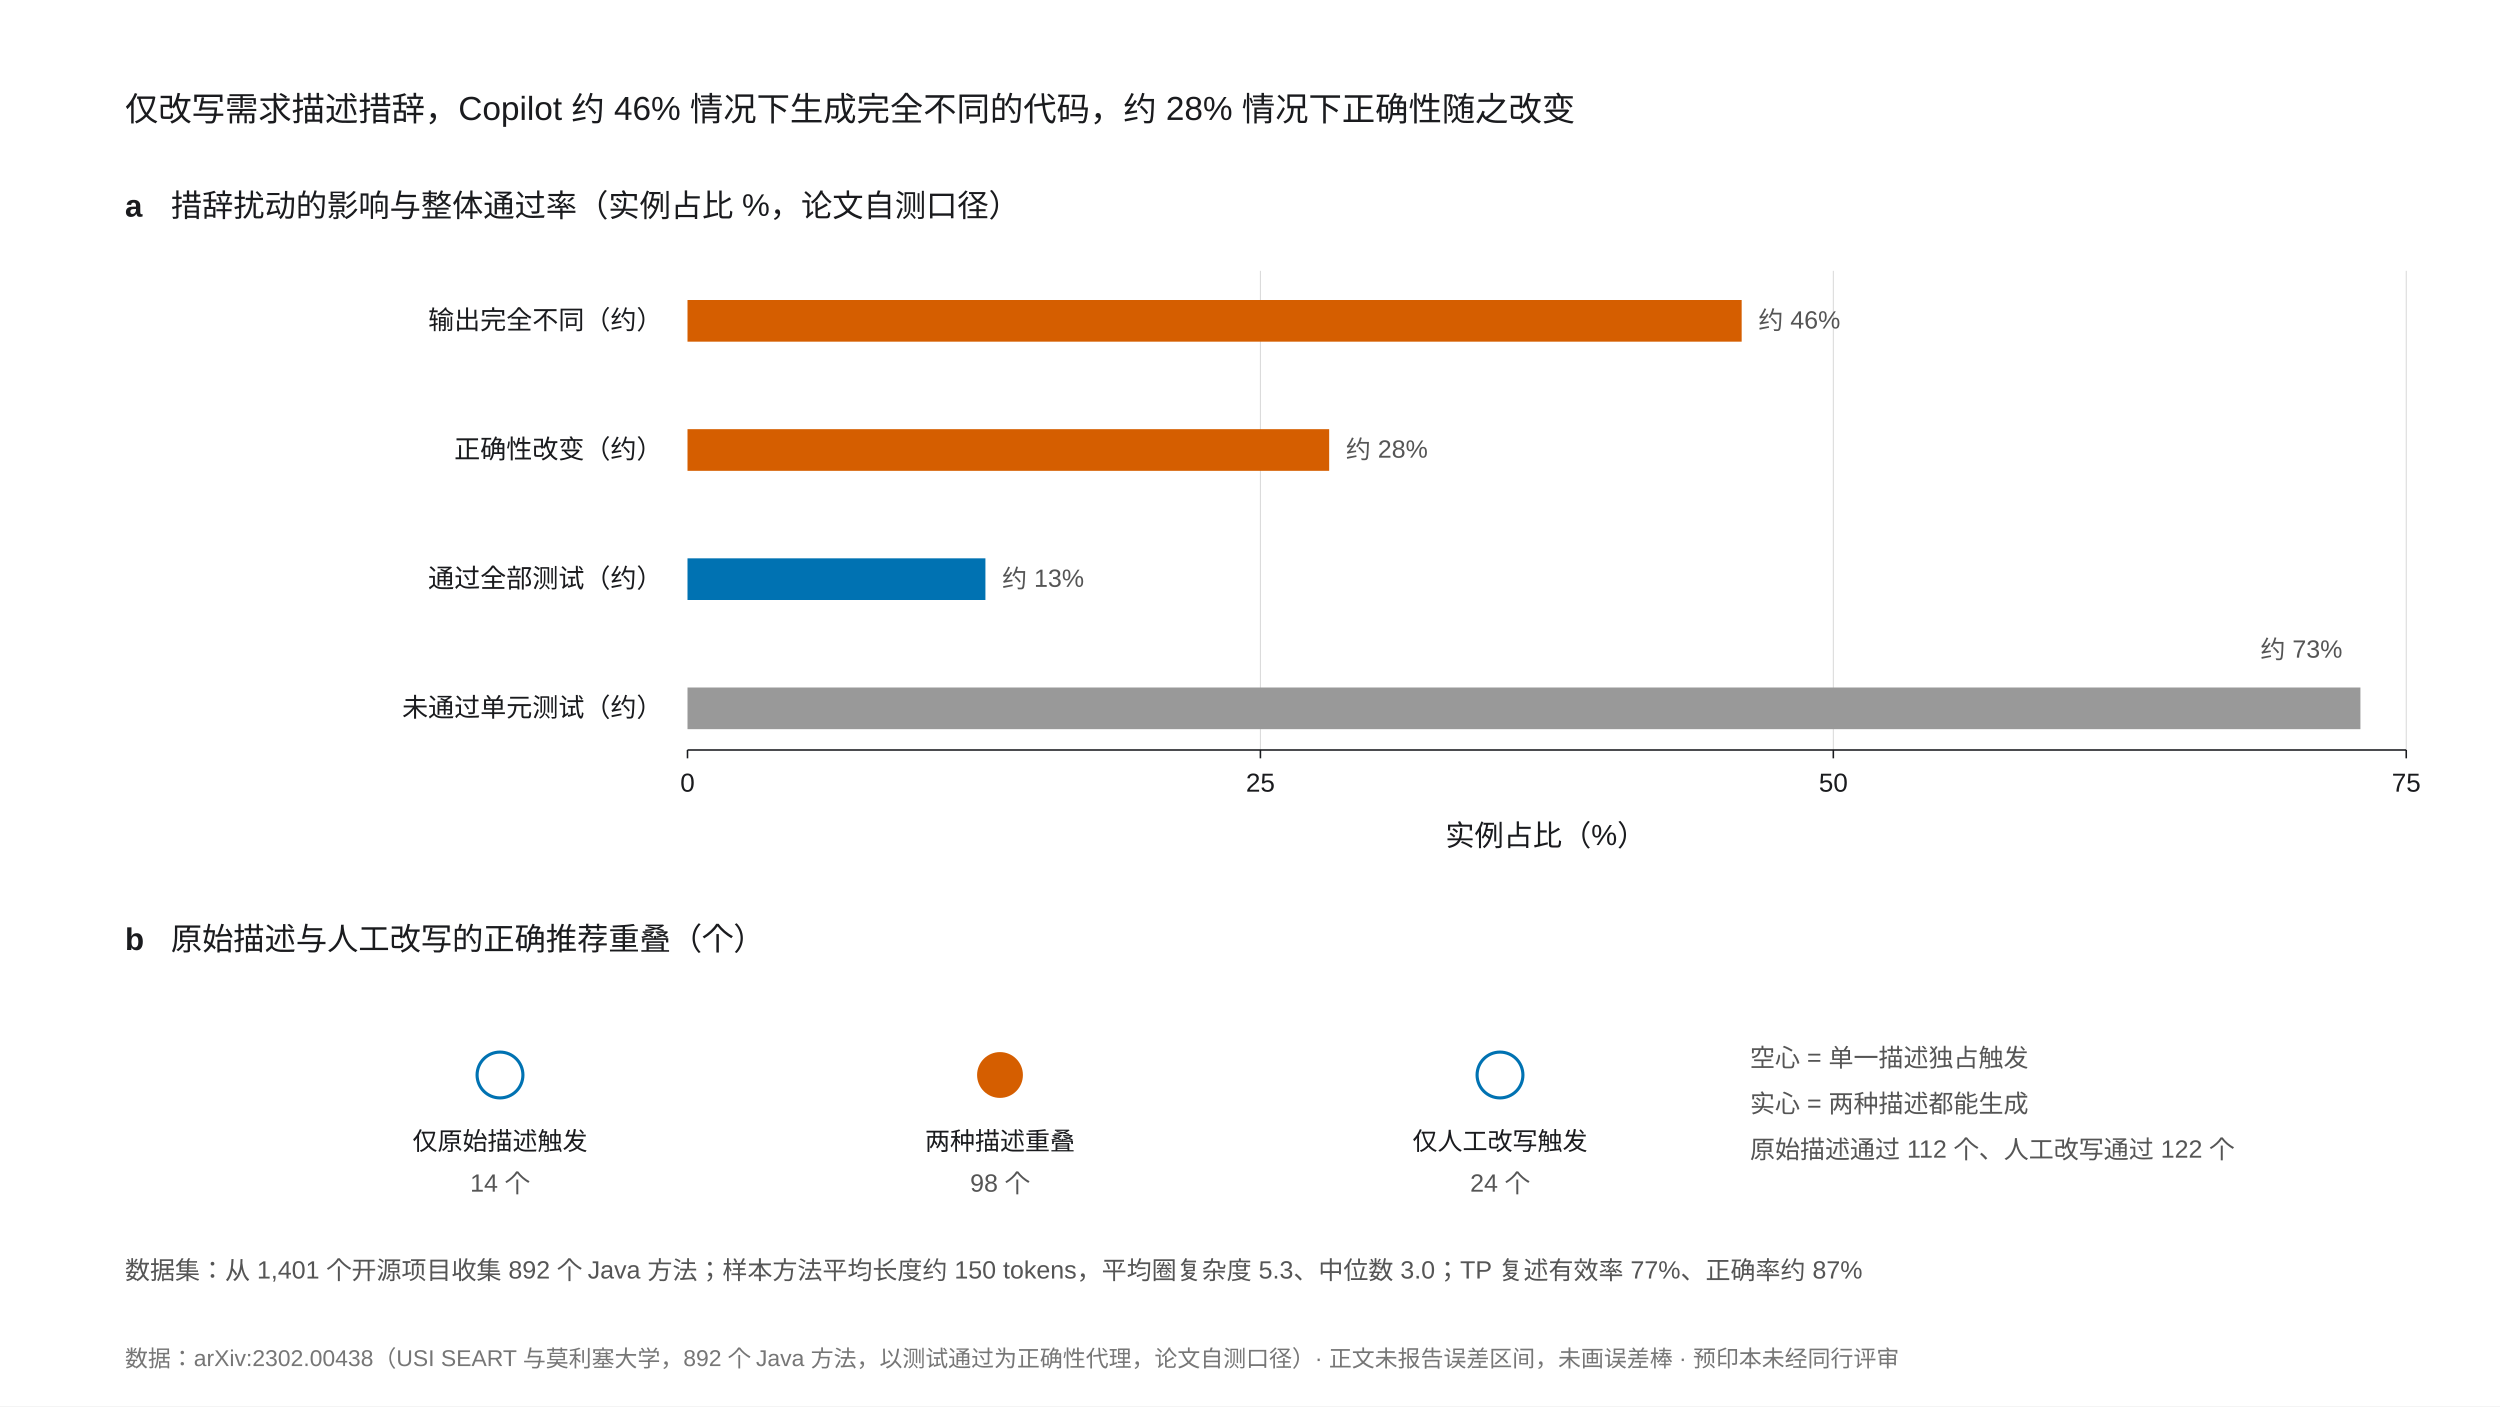
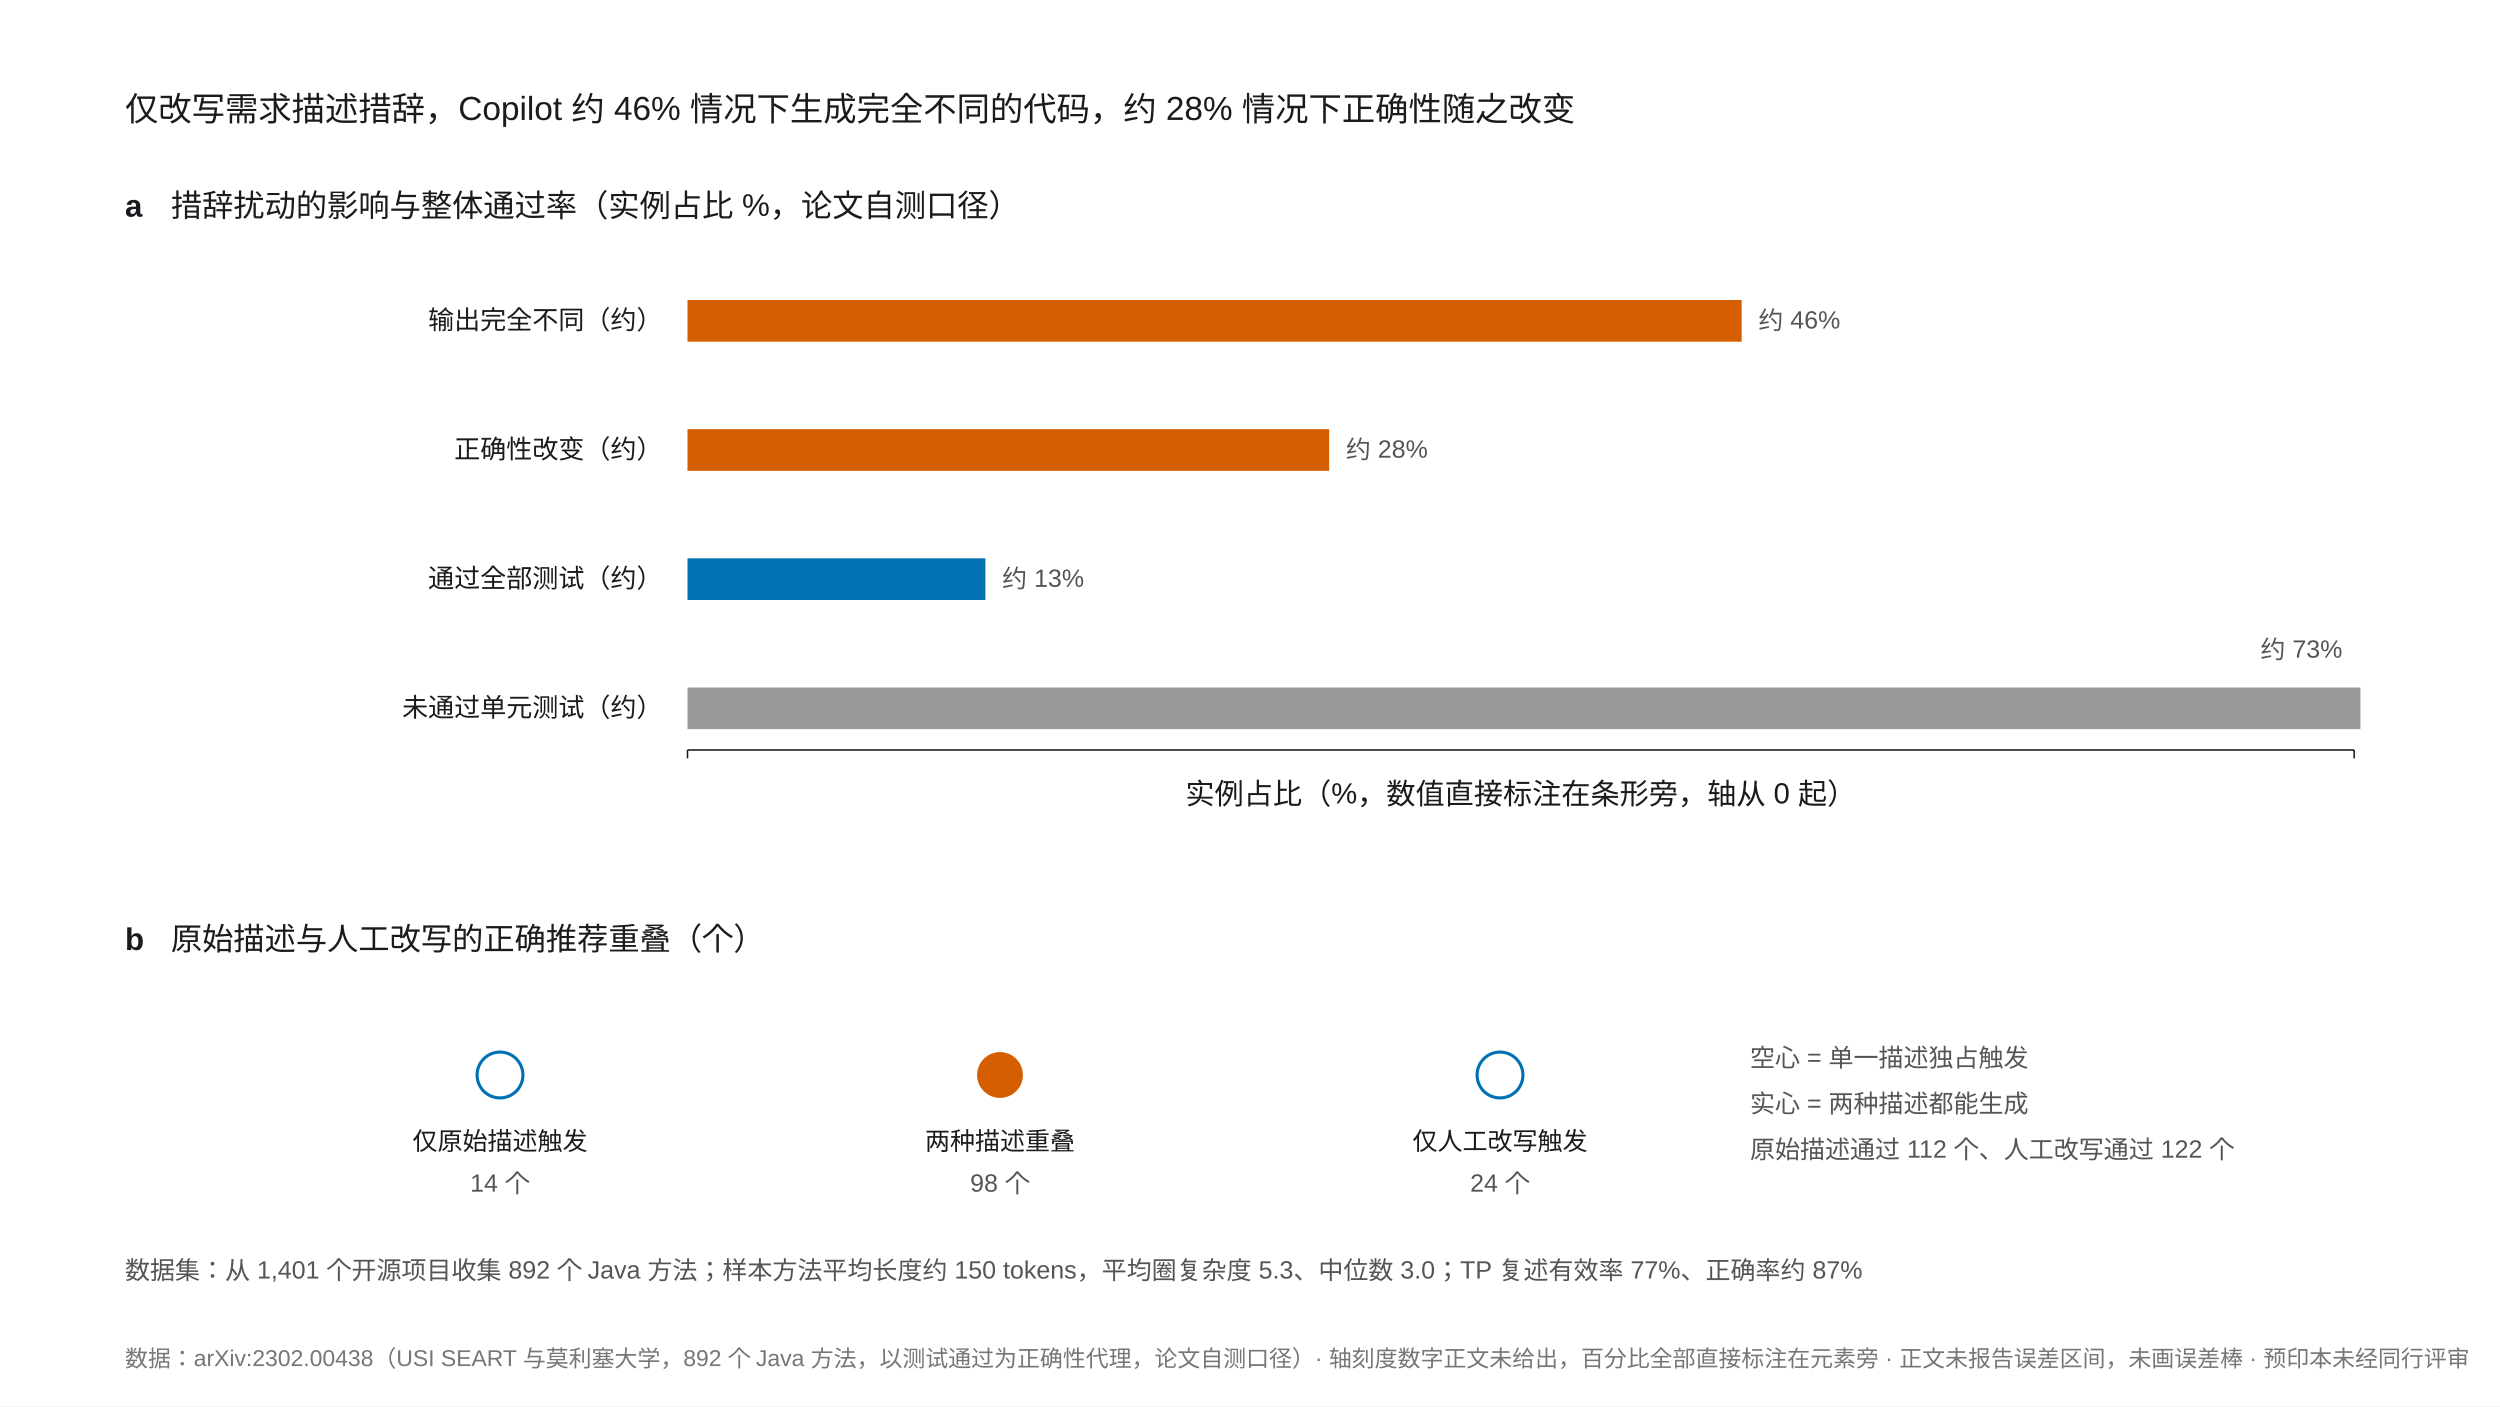
<svg xmlns="http://www.w3.org/2000/svg" width="1200" height="675" viewBox="0 0 1200 675" font-family="'PingFang SC','Helvetica Neue',Arial,sans-serif">
  <rect width="1200" height="675" fill="#FFFFFF" />
  <text x="60" y="58" font-size="16" fill="#1A1B1E">仅改写需求描述措辞，Copilot 约 46% 情况下生成完全不同的代码，约 28% 情况下正确性随之改变</text>
  <text x="60" y="104" font-size="15" font-weight="bold" fill="#1A1B1E">a</text>
  <text x="82" y="104" font-size="15" fill="#1A1B1E">措辞扰动的影响与整体通过率（实例占比 %，论文自测口径）</text>
-   <g stroke="#D9D9D9" stroke-width="0.5">
-     <line x1="605" y1="130" x2="605" y2="360" />
-     <line x1="880" y1="130" x2="880" y2="360" />
-   </g>
-   <line x1="1155" y1="130" x2="1155" y2="360" stroke="#D9D9D9" stroke-width="0.5" />
  <text x="318" y="158" font-size="12.5" fill="#1A1B1E" text-anchor="end">输出完全不同（约）</text>
  <rect x="330" y="144" width="506" height="20" fill="#D55E00" />
  <text x="844" y="158" font-size="12" fill="#555">约 46%</text>
  <text x="318" y="220" font-size="12.5" fill="#1A1B1E" text-anchor="end">正确性改变（约）</text>
  <rect x="330" y="206" width="308" height="20" fill="#D55E00" />
  <text x="646" y="220" font-size="12" fill="#555">约 28%</text>
  <text x="318" y="282" font-size="12.5" fill="#1A1B1E" text-anchor="end">通过全部测试（约）</text>
  <rect x="330" y="268" width="143" height="20" fill="#0072B2" />
  <text x="481" y="282" font-size="12" fill="#555">约 13%</text>
  <text x="318" y="344" font-size="12.5" fill="#1A1B1E" text-anchor="end">未通过单元测试（约）</text>
  <rect x="330" y="330" width="803" height="20" fill="#999999" />
  <text x="1085" y="316" font-size="12" fill="#555">约 73%</text>
-   <line x1="330" y1="360" x2="1155" y2="360" stroke="#1A1B1E" stroke-width="0.75" />
+   <line x1="330" y1="360" x2="1130" y2="360" stroke="#1A1B1E" stroke-width="0.75" />
  <g stroke="#1A1B1E" stroke-width="0.75">
    <line x1="330" y1="360" x2="330" y2="364" />
-     <line x1="605" y1="360" x2="605" y2="364" />
-     <line x1="880" y1="360" x2="880" y2="364" />
-     <line x1="1155" y1="360" x2="1155" y2="364" />
+     <line x1="1130" y1="360" x2="1130" y2="364" />
  </g>
-   <g font-size="12.5" fill="#1A1B1E" text-anchor="middle">
-     <text x="330" y="380">0</text>
-     <text x="605" y="380">25</text>
-     <text x="880" y="380">50</text>
-     <text x="1155" y="380">75</text>
-   </g>
-   <text x="742" y="406" font-size="14" fill="#1A1B1E" text-anchor="middle">实例占比（%）</text>
+   <text x="730" y="386" font-size="14" fill="#1A1B1E" text-anchor="middle">实例占比（%，数值直接标注在条形旁，轴从 0 起）</text>
  <text x="60" y="456" font-size="15" font-weight="bold" fill="#1A1B1E">b</text>
  <text x="82" y="456" font-size="15" fill="#1A1B1E">原始描述与人工改写的正确推荐重叠（个）</text>
  <g>
    <circle cx="240" cy="516" r="11" fill="none" stroke="#0072B2" stroke-width="1.5" />
    <text x="240" y="552" font-size="12" fill="#1A1B1E" text-anchor="middle">仅原始描述触发</text>
    <text x="240" y="572" font-size="12" fill="#555" text-anchor="middle">14 个</text>
    <circle cx="480" cy="516" r="11" fill="#D55E00" />
    <text x="480" y="552" font-size="12" fill="#1A1B1E" text-anchor="middle">两种描述重叠</text>
    <text x="480" y="572" font-size="12" fill="#555" text-anchor="middle">98 个</text>
    <circle cx="720" cy="516" r="11" fill="none" stroke="#0072B2" stroke-width="1.5" />
    <text x="720" y="552" font-size="12" fill="#1A1B1E" text-anchor="middle">仅人工改写触发</text>
    <text x="720" y="572" font-size="12" fill="#555" text-anchor="middle">24 个</text>
  </g>
  <text x="840" y="512" font-size="12" fill="#555">空心 = 单一描述独占触发</text>
  <text x="840" y="534" font-size="12" fill="#555">实心 = 两种描述都能生成</text>
  <text x="840" y="556" font-size="12" fill="#555">原始描述通过 112 个、人工改写通过 122 个</text>
  <text x="60" y="614" font-size="12" fill="#555">数据集：从 1,401 个开源项目收集 892 个 Java 方法；样本方法平均长度约 150 tokens，平均圈复杂度 5.3、中位数 3.0；TP 复述有效率 77%、正确率约 87%</text>
-   <text x="60" y="656" font-size="11" fill="#767676">数据：arXiv:2302.00438（USI SEART 与莫利塞大学，892 个 Java 方法，以测试通过为正确性代理，论文自测口径）· 正文未报告误差区间，未画误差棒 · 预印本未经同行评审</text>
+   <text x="60" y="656" font-size="11" fill="#767676">数据：arXiv:2302.00438（USI SEART 与莫利塞大学，892 个 Java 方法，以测试通过为正确性代理，论文自测口径）· 轴刻度数字正文未给出，百分比全部直接标注在元素旁 · 正文未报告误差区间，未画误差棒 · 预印本未经同行评审</text>
</svg>
